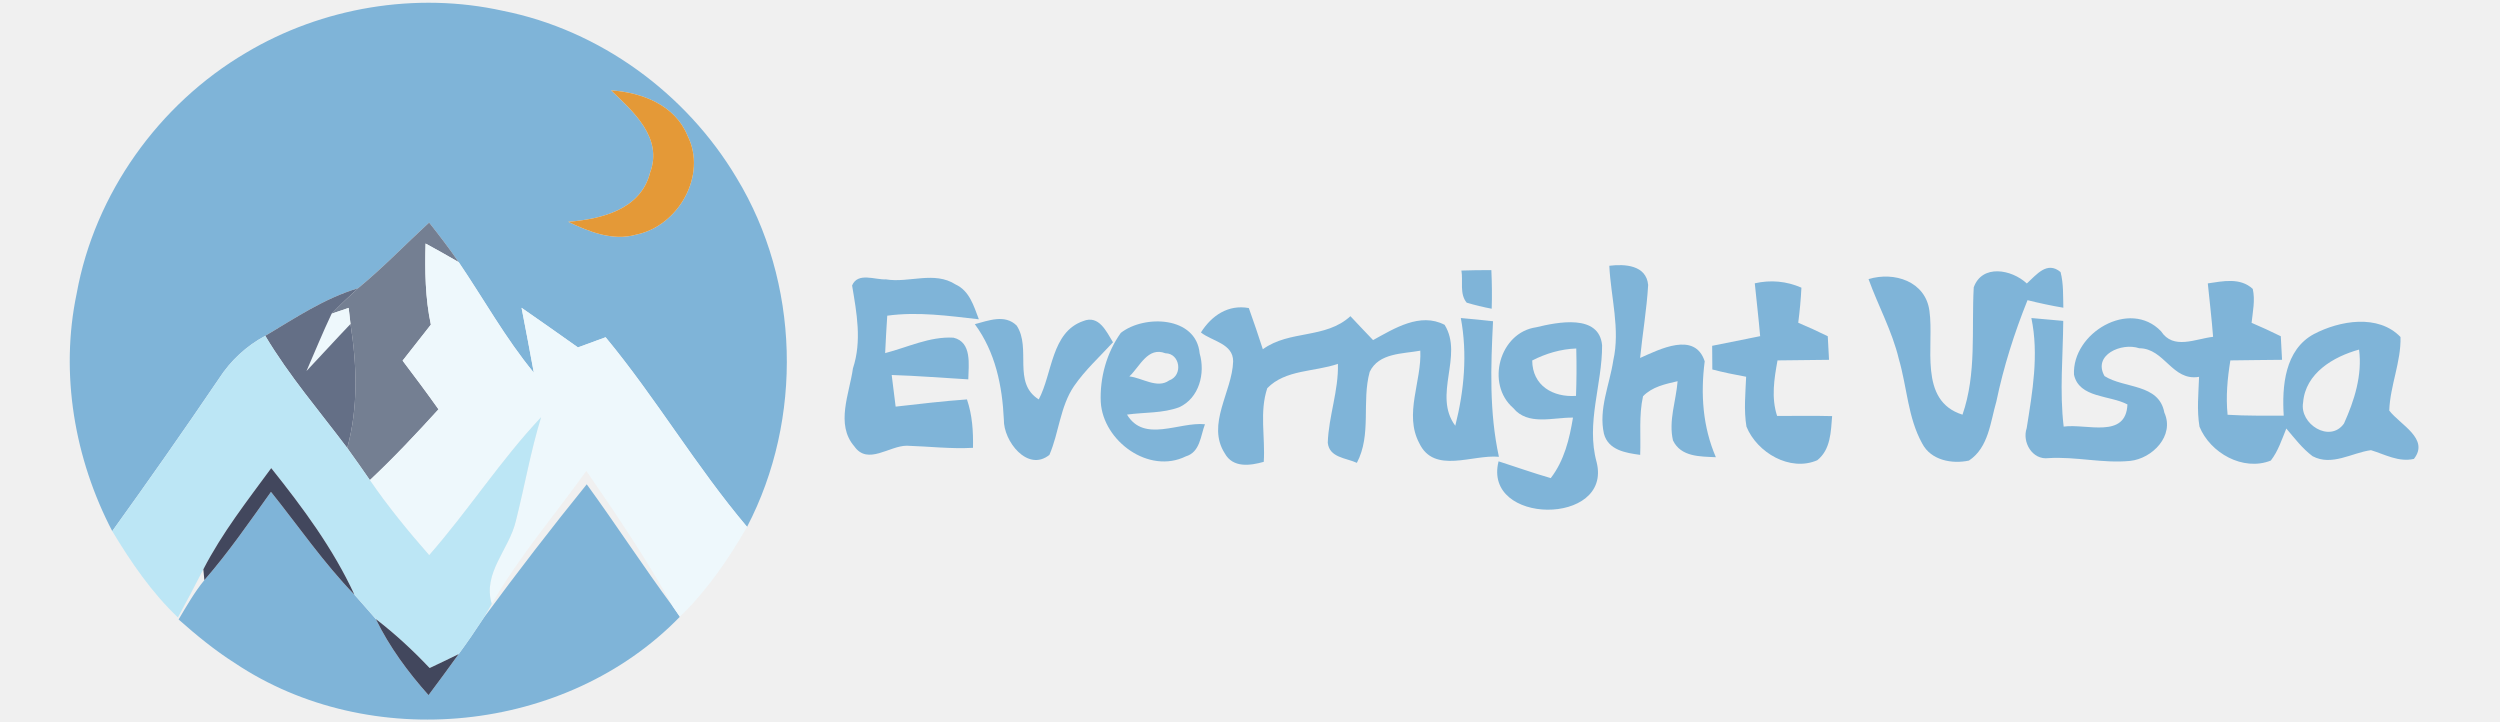
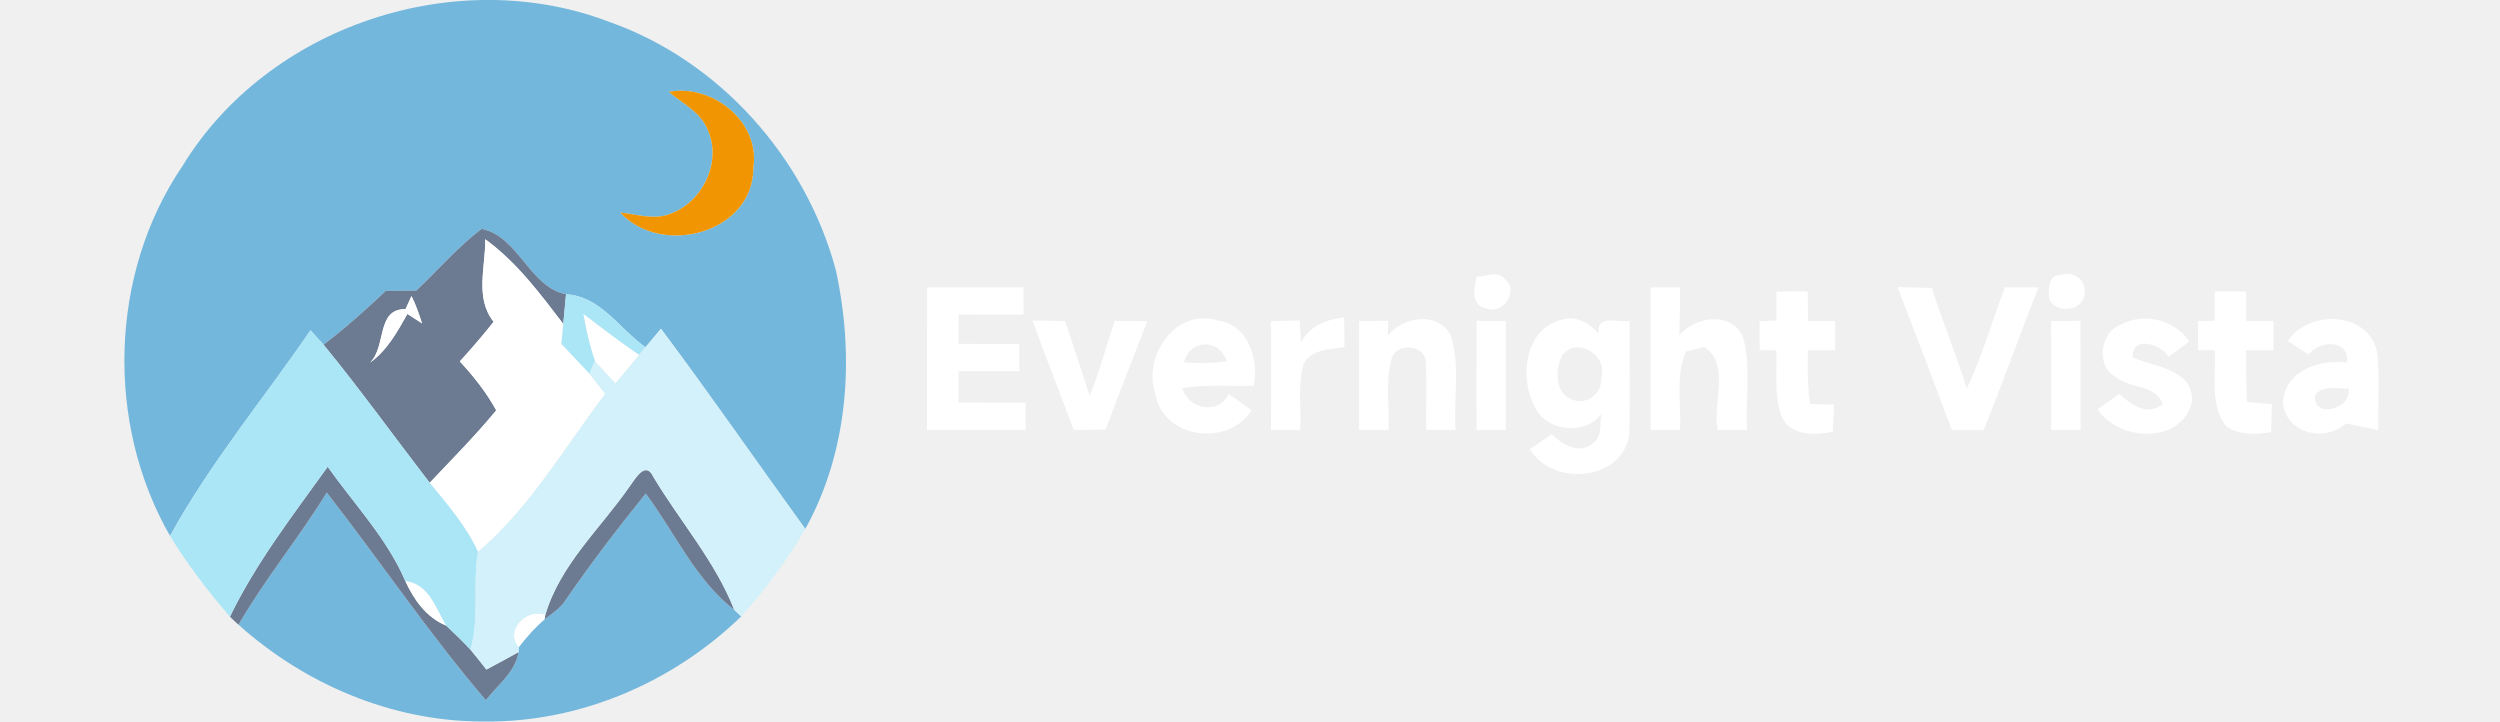
<svg xmlns="http://www.w3.org/2000/svg" width="298pt" height="86pt" viewBox="0 0 298 86" version="1.1">
-   <g id="#7fb4d8ff">
-     <path fill="#7fb4d8" opacity="1.00" d=" M 29.31 6.30 C 38.40 0.87 49.60 -1.01 59.95 1.29 C 71.50 3.59 81.79 11.11 87.80 21.20 C 95.35 33.62 95.76 49.92 89.05 62.80 C 82.97 55.61 78.19 47.45 72.19 40.20 C 71.09 40.61 69.99 41.01 68.89 41.41 C 66.66 39.83 64.42 38.25 62.17 36.69 C 62.66 39.27 63.17 41.84 63.63 44.42 C 60.24 40.31 57.66 35.64 54.68 31.25 C 53.57 29.63 52.37 28.07 51.15 26.53 C 48.32 29.14 45.65 31.92 42.68 34.36 C 38.66 35.56 35.18 37.92 31.62 40.03 C 29.37 41.23 27.48 42.99 26.10 45.13 C 21.95 51.25 17.70 57.31 13.38 63.31 C 8.88 54.69 7.13 44.54 9.14 34.98 C 11.29 23.09 18.93 12.41 29.31 6.30 M 72.84 10.77 C 75.51 13.31 79.04 16.44 77.49 20.58 C 76.38 25.00 71.66 26.12 67.73 26.44 C 70.25 27.63 73.04 28.77 75.87 27.96 C 80.87 26.93 84.34 20.86 81.94 16.15 C 80.45 12.50 76.49 11.02 72.84 10.77 Z" />
-     <path fill="#7fb4d8" opacity="1.00" d=" M 174.20 32.25 C 175.39 32.21 176.58 32.19 177.77 32.20 C 177.84 33.73 177.86 35.27 177.81 36.80 C 176.80 36.61 175.81 36.37 174.83 36.08 C 173.95 35.03 174.42 33.50 174.20 32.25 Z" />
-     <path fill="#7fb4d8" opacity="1.00" d=" M 191.83 31.68 C 193.67 31.45 196.24 31.59 196.46 33.97 C 196.29 36.88 195.79 39.77 195.50 42.67 C 197.80 41.65 202.03 39.46 203.20 43.07 C 202.70 46.98 202.96 50.84 204.53 54.50 C 202.66 54.41 200.37 54.48 199.42 52.50 C 198.87 50.16 199.79 47.78 199.97 45.44 C 198.49 45.78 196.95 46.10 195.85 47.23 C 195.34 49.52 195.60 51.89 195.51 54.22 C 193.81 53.99 191.71 53.67 191.19 51.70 C 190.53 48.75 191.87 45.86 192.30 42.98 C 193.15 39.23 192.01 35.44 191.83 31.68 Z" />
-     <path fill="#7fb4d8" opacity="1.00" d=" M 235.27 34.25 C 236.27 31.46 239.78 32.10 241.60 33.79 C 242.74 32.76 244.01 31.07 245.62 32.43 C 245.98 33.81 245.91 35.26 245.95 36.68 C 244.51 36.44 243.08 36.13 241.68 35.78 C 240.11 39.69 238.83 43.71 237.97 47.84 C 237.25 50.31 237.05 53.34 234.70 54.90 C 232.67 55.34 230.16 54.86 229.13 52.87 C 227.41 49.78 227.32 46.13 226.34 42.79 C 225.55 39.47 223.88 36.46 222.73 33.27 C 225.79 32.34 229.53 33.53 229.99 37.07 C 230.58 41.20 228.61 47.76 233.93 49.43 C 235.63 44.52 234.99 39.31 235.27 34.25 Z" />
-     <path fill="#7fb4d8" opacity="1.00" d=" M 101.57 34.03 C 102.25 32.41 104.29 33.37 105.60 33.30 C 108.35 33.76 111.36 32.27 113.91 33.91 C 115.57 34.67 116.08 36.49 116.68 38.06 C 113.05 37.65 109.41 37.13 105.76 37.63 C 105.66 39.12 105.58 40.60 105.51 42.09 C 108.19 41.40 110.82 40.09 113.65 40.25 C 115.89 40.78 115.45 43.49 115.42 45.22 C 112.37 45.05 109.33 44.79 106.29 44.70 C 106.41 45.64 106.64 47.53 106.76 48.47 C 109.59 48.15 112.42 47.81 115.26 47.61 C 115.90 49.47 116.02 51.42 115.98 53.38 C 113.35 53.53 110.72 53.21 108.10 53.13 C 106.02 53.12 103.43 55.49 101.84 53.21 C 99.56 50.59 101.26 46.91 101.67 43.91 C 102.75 40.66 102.12 37.31 101.57 34.03 Z" />
-     <path fill="#7fb4d8" opacity="1.00" d=" M 209.17 33.77 C 211.06 33.34 212.95 33.51 214.73 34.29 C 214.66 35.69 214.53 37.08 214.35 38.47 C 215.54 38.97 216.71 39.51 217.87 40.08 C 217.91 40.78 217.99 42.19 218.02 42.89 C 215.98 42.93 213.93 42.92 211.88 42.96 C 211.48 45.16 211.12 47.40 211.83 49.58 C 214.02 49.59 216.20 49.54 218.39 49.60 C 218.24 51.47 218.22 53.58 216.62 54.86 C 213.37 56.27 209.44 53.95 208.18 50.86 C 207.85 48.89 208.06 46.89 208.14 44.91 C 206.78 44.66 205.43 44.39 204.11 44.04 C 204.10 43.34 204.09 41.92 204.09 41.22 C 205.99 40.83 207.90 40.46 209.81 40.07 C 209.63 37.97 209.38 35.87 209.17 33.77 Z" />
-     <path fill="#7fb4d8" opacity="1.00" d=" M 263.17 33.78 C 264.97 33.52 267.03 33.05 268.53 34.44 C 268.83 35.78 268.53 37.14 268.39 38.48 C 269.56 38.98 270.72 39.51 271.87 40.08 C 271.91 40.78 271.98 42.19 272.02 42.89 C 269.97 42.92 267.91 42.92 265.86 42.96 C 265.51 45.10 265.31 47.27 265.53 49.44 C 267.76 49.58 269.99 49.54 272.22 49.55 C 272.00 46.05 272.34 41.69 275.82 39.82 C 278.89 38.21 283.48 37.41 286.14 40.17 C 286.22 43.13 284.90 45.97 284.80 48.94 C 286.09 50.63 289.63 52.30 287.74 54.70 C 285.93 55.12 284.29 54.17 282.62 53.66 C 280.33 53.97 277.96 55.60 275.66 54.38 C 274.43 53.46 273.51 52.23 272.53 51.08 C 271.99 52.39 271.56 53.77 270.68 54.90 C 267.38 56.21 263.46 54.00 262.18 50.86 C 261.85 48.89 262.06 46.90 262.13 44.92 C 258.90 45.47 258.04 41.52 254.99 41.51 C 252.92 40.80 249.42 42.29 250.86 44.83 C 253.22 46.33 257.35 45.71 257.99 49.18 C 259.24 51.94 256.56 54.66 253.91 54.94 C 250.65 55.26 247.42 54.40 244.16 54.61 C 242.26 54.85 241.01 52.71 241.58 51.04 C 242.27 46.70 243.05 42.28 242.14 37.91 C 243.40 38.02 244.67 38.13 245.94 38.25 C 245.91 42.45 245.49 46.66 245.99 50.85 C 248.71 50.47 253.42 52.35 253.59 48.21 C 251.51 47.09 247.83 47.47 247.22 44.66 C 246.98 39.69 253.86 35.60 257.59 39.48 C 259.07 41.74 261.67 40.39 263.80 40.15 C 263.64 38.02 263.38 35.90 263.17 33.78 M 274.53 47.98 C 274.07 50.54 277.72 52.85 279.40 50.49 C 280.64 47.75 281.60 44.72 281.20 41.67 C 278.15 42.51 274.80 44.48 274.53 47.98 Z" />
-     <path fill="#7fb4d8" opacity="1.00" d=" M 143.15 39.63 C 144.42 37.62 146.39 36.27 148.86 36.72 C 149.45 38.34 149.99 39.99 150.53 41.63 C 153.72 39.31 157.98 40.43 160.97 37.69 C 161.87 38.64 162.76 39.60 163.67 40.54 C 166.20 39.15 169.28 37.20 172.20 38.72 C 174.48 42.41 170.75 47.09 173.47 50.75 C 174.53 46.56 174.93 42.18 174.13 37.91 C 175.41 38.02 176.69 38.15 177.97 38.29 C 177.70 43.69 177.51 49.11 178.67 54.45 C 175.52 54.15 170.95 56.55 169.18 52.83 C 167.33 49.37 169.48 45.45 169.30 41.80 C 167.20 42.19 164.36 42.05 163.27 44.32 C 162.29 47.87 163.52 51.79 161.74 55.17 C 160.45 54.58 158.46 54.56 158.27 52.78 C 158.37 49.62 159.57 46.57 159.48 43.37 C 156.70 44.34 153.24 44.03 151.06 46.27 C 150.11 49.09 150.83 52.13 150.64 55.05 C 149.02 55.51 146.97 55.80 146.00 54.05 C 143.77 50.58 146.88 46.72 146.99 43.08 C 147.01 40.95 144.47 40.68 143.15 39.63 Z" />
-     <path fill="#7fb4d8" opacity="1.00" d=" M 116.20 38.64 C 117.82 38.22 119.77 37.42 121.18 38.80 C 122.98 41.50 120.64 45.63 123.82 47.61 C 125.46 44.53 125.30 39.59 129.12 38.27 C 131.00 37.51 131.88 39.52 132.67 40.80 C 131.09 42.52 129.35 44.10 128.02 46.03 C 126.36 48.48 126.24 51.55 125.09 54.22 C 122.50 56.31 119.61 52.59 119.66 50.02 C 119.47 45.97 118.65 41.97 116.20 38.64 Z" />
-     <path fill="#7fb4d8" opacity="1.00" d=" M 133.60 39.68 C 136.41 37.48 142.59 37.69 143.00 42.13 C 143.69 44.50 142.95 47.44 140.57 48.54 C 138.59 49.28 136.41 49.13 134.34 49.42 C 136.38 52.82 140.54 50.26 143.63 50.57 C 143.10 51.96 143.06 53.89 141.35 54.40 C 136.94 56.57 131.48 52.57 131.21 47.91 C 131.09 45.01 131.91 42.05 133.60 39.68 M 134.62 44.87 C 136.14 45.03 137.95 46.37 139.36 45.35 C 141.06 44.74 140.66 42.12 138.92 42.11 C 136.81 41.29 135.87 43.70 134.62 44.87 Z" />
-     <path fill="#7fb4d8" opacity="1.00" d=" M 180.37 48.63 C 177.08 45.77 178.73 39.63 183.12 39.01 C 185.65 38.40 190.62 37.38 190.97 41.16 C 190.99 45.83 189.03 50.42 190.32 55.10 C 192.21 62.71 176.70 62.61 178.63 54.99 C 180.70 55.65 182.75 56.39 184.85 56.99 C 186.46 54.90 187.08 52.33 187.50 49.78 C 185.15 49.74 182.12 50.78 180.37 48.63 M 182.64 42.97 C 182.66 45.97 185.11 47.38 187.86 47.19 C 187.93 45.31 187.94 43.42 187.89 41.54 C 186.04 41.61 184.28 42.13 182.64 42.97 Z" />
-     <path fill="#7fb4d8" opacity="1.00" d=" M 32.30 58.63 C 35.59 62.74 38.58 67.10 42.25 70.89 C 43.09 71.86 43.95 72.83 44.80 73.79 C 46.42 77.12 48.63 80.11 51.08 82.86 C 52.29 81.25 53.49 79.61 54.67 77.97 C 55.72 76.56 56.70 75.10 57.67 73.63 C 61.64 68.24 65.73 62.93 69.94 57.73 C 73.45 62.55 76.69 67.55 80.23 72.34 C 80.43 72.63 80.83 73.23 81.04 73.52 C 67.51 87.46 44.08 89.80 27.98 79.03 C 25.59 77.51 23.40 75.71 21.29 73.84 C 22.24 72.24 23.17 70.60 24.36 69.15 C 27.25 65.83 29.74 62.21 32.30 58.63 Z" />
+   <g id="#73b7dcff">
+     <path fill="#73b7dc" opacity="1.00" d=" M 21.75 19.79 C 31.95 3.06 54.38 -4.37 72.63 2.61 C 85.77 7.24 96.02 18.78 99.62 32.16 C 101.89 42.45 101.17 53.72 95.99 63.05 C 90.24 55.11 84.67 47.05 78.79 39.19 C 78.17 39.92 77.55 40.65 76.94 41.39 C 73.83 39.21 71.60 35.30 67.47 35.08 C 63.10 34.22 61.83 28.18 57.40 27.28 C 54.56 29.46 52.21 32.20 49.61 34.65 C 48.40 34.66 47.20 34.66 45.99 34.67 C 43.62 36.92 41.17 39.10 38.57 41.09 C 38.18 40.66 37.40 39.80 37.01 39.37 C 31.43 47.53 25.04 55.19 20.27 63.88 C 12.56 50.46 13.03 32.63 21.75 19.79 M 79.74 10.95 C 81.36 12.36 83.52 13.34 84.35 15.46 C 86.13 19.37 83.67 24.25 79.68 25.57 C 77.80 26.21 75.83 25.53 73.94 25.34 C 78.91 30.71 89.85 27.75 89.80 19.96 C 90.62 14.49 84.90 9.98 79.74 10.95 Z" />
+     <path fill="#73b7dc" opacity="1.00" d=" M 28.43 74.47 C 31.59 68.99 35.65 64.10 38.95 58.71 C 45.33 66.91 51.15 75.55 57.91 83.46 C 59.31 81.66 61.43 80.11 61.81 77.73 L 61.83 77.14 C 62.75 75.95 63.74 74.81 64.89 73.84 C 65.82 73.14 66.84 72.48 67.47 71.46 C 70.45 67.12 73.66 62.93 76.97 58.83 C 80.44 63.47 82.88 69.10 87.53 72.71 C 87.74 72.90 88.15 73.28 88.36 73.47 C 80.22 81.35 69.13 86.13 57.74 86.00 L 57.28 86.00 C 46.62 85.94 36.33 81.54 28.43 74.47 Z" />
  </g>
-   <g id="#e49937ff">
-     <path fill="#e49937" opacity="1.00" d=" M 72.84 10.77 C 76.49 11.02 80.45 12.50 81.94 16.15 C 84.34 20.86 80.87 26.93 75.87 27.96 C 73.04 28.77 70.25 27.63 67.73 26.44 C 71.66 26.12 76.38 25.00 77.49 20.58 C 79.04 16.44 75.51 13.31 72.84 10.77 Z" />
+   <g id="#f19602ff">
+     <path fill="#f19602" opacity="1.00" d=" M 79.74 10.95 C 84.90 9.98 90.62 14.49 89.80 19.96 C 89.85 27.75 78.91 30.71 73.94 25.34 C 75.83 25.53 77.80 26.21 79.68 25.57 C 83.67 24.25 86.13 19.37 84.35 15.46 C 83.52 13.34 81.36 12.36 79.74 10.95 Z" />
  </g>
-   <g id="#747f92fe">
-     <path fill="#747f92" opacity="1.00" d=" M 42.68 34.36 C 45.65 31.92 48.32 29.14 51.15 26.53 C 52.37 28.07 53.57 29.63 54.68 31.25 C 53.38 30.48 52.05 29.76 50.73 29.03 C 50.64 32.27 50.68 35.52 51.36 38.70 C 50.24 40.13 49.11 41.56 47.99 42.99 C 49.44 44.90 50.88 46.83 52.27 48.79 C 49.63 51.69 46.95 54.55 44.09 57.23 C 43.20 55.95 42.31 54.66 41.39 53.40 C 42.72 48.57 42.55 43.52 41.78 38.62 C 41.72 38.14 41.61 37.18 41.56 36.70 C 41.05 36.87 40.04 37.22 39.53 37.39 C 40.54 36.34 41.60 35.34 42.68 34.36 Z" />
+   <g id="#6c7b91ff">
+     <path fill="#6c7b91" opacity="1.00" d=" M 57.40 27.28 C 61.83 28.18 63.10 34.22 67.47 35.08 C 67.39 35.96 67.22 37.73 67.14 38.61 C 64.34 34.96 61.61 31.26 57.84 28.52 C 57.89 31.83 56.57 35.49 58.84 38.36 C 57.56 39.98 56.20 41.55 54.81 43.08 C 56.46 44.86 57.98 46.77 59.15 48.91 C 56.66 51.94 53.90 54.71 51.22 57.55 C 47.00 52.07 42.96 46.45 38.57 41.09 C 41.17 39.10 43.62 36.92 45.99 34.67 C 47.20 34.66 48.40 34.66 49.61 34.65 C 52.21 32.20 54.56 29.46 57.40 27.28 M 48.34 36.85 C 44.81 36.80 46.10 41.33 44.09 43.24 C 46.14 41.78 47.36 39.56 48.56 37.42 L 50.31 38.55 C 49.95 37.45 49.58 36.34 49.05 35.29 L 48.34 36.85 Z" />
+     <path fill="#6c7b91" opacity="1.00" d=" M 75.09 57.93 C 75.77 56.98 76.98 54.89 77.89 56.86 C 81.07 62.17 85.25 66.90 87.53 72.71 C 82.88 69.10 80.44 63.47 76.97 58.83 C 73.66 62.93 70.45 67.12 67.47 71.46 C 66.84 72.48 65.82 73.14 64.89 73.84 L 65.00 73.30 C 66.77 67.28 71.62 62.96 75.09 57.93 Z" />
+     <path fill="#6c7b91" opacity="1.00" d=" M 27.41 73.51 C 30.51 67.09 34.92 61.41 39.06 55.64 C 42.23 60.11 46.12 64.16 48.31 69.25 C 49.33 71.49 50.83 73.60 53.18 74.57 C 54.18 75.50 55.16 76.46 56.09 77.45 C 56.73 78.23 57.36 79.01 57.98 79.81 C 59.26 79.13 60.54 78.43 61.81 77.73 C 61.43 80.11 59.31 81.66 57.91 83.46 C 51.15 75.55 45.33 66.91 38.95 58.71 C 35.65 64.10 31.59 68.99 28.43 74.47 C 28.08 74.16 27.74 73.84 27.41 73.51 Z" />
  </g>
-   <g id="#eef8fcff">
-     <path fill="#eef8fc" opacity="1.00" d=" M 50.73 29.03 C 52.05 29.76 53.38 30.48 54.68 31.25 C 57.66 35.64 60.24 40.31 63.63 44.42 C 63.17 41.84 62.66 39.27 62.17 36.69 C 64.42 38.25 66.66 39.83 68.89 41.41 C 69.99 41.01 71.09 40.61 72.19 40.20 C 78.19 47.45 82.97 55.61 89.05 62.80 C 86.82 66.67 84.27 70.40 81.04 73.52 C 80.83 73.23 80.43 72.63 80.23 72.34 C 77.12 66.73 73.53 61.41 69.89 56.13 C 66.12 61.41 61.86 66.35 58.62 71.99 C 57.49 68.30 60.71 65.48 61.49 62.10 C 62.53 57.99 63.25 53.80 64.50 49.73 C 59.65 54.88 55.82 60.86 51.16 66.17 C 48.65 63.31 46.24 60.37 44.09 57.23 C 46.95 54.55 49.63 51.69 52.27 48.79 C 50.88 46.83 49.44 44.90 47.99 42.99 C 49.11 41.56 50.24 40.13 51.36 38.70 C 50.68 35.52 50.64 32.27 50.73 29.03 Z" />
-     <path fill="#eef8fc" opacity="1.00" d=" M 39.53 37.39 C 40.04 37.22 41.05 36.87 41.56 36.70 C 41.61 37.18 41.72 38.14 41.78 38.62 C 40.01 40.47 38.29 42.37 36.53 44.23 C 37.53 41.95 38.46 39.64 39.53 37.39 Z" />
+   <g id="#ffffffff">
+     <path fill="#ffffff" opacity="1.00" d=" M 57.84 28.52 C 61.61 31.26 64.34 34.96 67.14 38.61 C 67.09 39.20 66.97 40.40 66.92 40.99 C 68.03 42.17 69.15 43.34 70.26 44.54 C 70.88 45.34 71.51 46.15 72.14 46.95 C 67.29 53.36 63.15 60.53 56.98 65.78 C 55.58 62.70 53.33 60.15 51.22 57.55 C 53.90 54.71 56.66 51.94 59.15 48.91 C 57.98 46.77 56.46 44.86 54.81 43.08 C 56.20 41.55 57.56 39.98 58.84 38.36 C 56.57 35.49 57.89 31.83 57.84 28.52 Z" />
+     <path fill="#ffffff" opacity="1.00" d=" M 176.03 32.98 C 177.10 32.98 178.59 32.18 179.40 33.28 C 181.10 34.74 179.12 37.62 177.08 36.72 C 175.25 36.41 175.74 34.22 176.03 32.98 Z" />
+     <path fill="#ffffff" opacity="1.00" d=" M 245.59 32.79 C 247.09 32.23 248.79 33.38 248.46 35.06 C 248.30 37.12 245.03 37.47 244.28 35.64 C 244.15 34.62 244.10 32.74 245.59 32.79 Z" />
+     <path fill="#ffffff" opacity="1.00" d=" M 110.49 34.26 C 114.32 34.24 118.15 34.26 121.99 34.25 C 121.99 35.06 122.00 36.68 122.01 37.50 C 119.43 37.50 116.84 37.51 114.26 37.49 C 114.25 38.66 114.25 39.82 114.24 40.99 C 116.66 41.00 119.08 41.00 121.50 41.00 C 121.50 41.81 121.50 43.44 121.50 44.25 C 119.08 44.25 116.67 44.25 114.26 44.25 C 114.25 45.50 114.25 46.74 114.25 47.99 C 116.91 48.00 119.58 48.00 122.25 48.00 C 122.25 48.81 122.25 50.44 122.25 51.25 C 118.33 51.25 114.42 51.25 110.50 51.25 C 110.49 45.59 110.51 39.93 110.49 34.26 Z" />
+     <path fill="#ffffff" opacity="1.00" d=" M 211.75 34.76 C 212.99 34.75 214.24 34.75 215.49 34.74 C 215.49 35.91 215.50 37.08 215.51 38.25 C 216.32 38.25 217.94 38.25 218.75 38.26 C 218.75 39.42 218.75 40.58 218.75 41.75 C 217.94 41.75 216.32 41.75 215.51 41.75 C 215.46 43.89 215.43 46.04 215.76 48.16 C 216.47 48.18 217.90 48.21 218.61 48.23 C 218.56 49.30 218.52 50.38 218.48 51.46 C 216.38 51.91 213.37 51.99 212.37 49.64 C 211.45 47.13 211.83 44.38 211.74 41.76 C 211.24 41.75 210.25 41.74 209.75 41.74 C 209.75 40.88 209.74 39.16 209.74 38.30 C 210.24 38.28 211.25 38.23 211.75 38.21 C 211.75 37.06 211.75 35.91 211.75 34.76 Z" />
+     <path fill="#ffffff" opacity="1.00" d=" M 226.19 34.22 C 227.55 34.26 228.92 34.27 230.28 34.33 C 231.54 38.37 233.20 42.27 234.44 46.32 C 236.28 42.43 237.47 38.28 238.98 34.25 C 240.31 34.25 241.64 34.25 242.98 34.26 C 240.76 39.91 238.72 45.64 236.45 51.27 C 235.51 51.27 233.61 51.27 232.67 51.26 C 230.52 45.58 228.38 39.89 226.19 34.22 Z" />
+     <path fill="#ffffff" opacity="1.00" d=" M 196.75 34.26 C 197.63 34.26 199.39 34.26 200.27 34.26 C 200.25 36.16 200.25 38.07 200.16 39.98 C 202.10 37.72 206.31 37.05 207.76 40.15 C 208.77 43.75 208.03 47.56 208.25 51.25 C 207.37 51.25 205.63 51.25 204.75 51.25 C 204.08 48.09 206.32 43.40 203.14 41.36 C 202.60 41.49 201.52 41.77 200.97 41.91 C 199.67 44.84 200.45 48.15 200.25 51.25 C 199.38 51.25 197.63 51.25 196.75 51.25 C 196.74 45.58 196.75 39.92 196.75 34.26 Z" />
+     <path fill="#ffffff" opacity="1.00" d=" M 264.00 34.75 C 264.94 34.75 266.81 34.75 267.74 34.75 C 267.74 35.92 267.75 37.08 267.76 38.25 C 268.57 38.25 270.18 38.25 270.99 38.25 C 270.99 39.41 270.99 40.58 271.00 41.75 C 270.19 41.75 268.56 41.75 267.75 41.75 C 267.71 43.81 267.76 45.87 267.84 47.92 C 268.58 47.99 270.07 48.11 270.81 48.18 C 270.77 49.29 270.74 50.40 270.71 51.52 C 268.88 51.77 266.85 51.95 265.30 50.74 C 263.38 48.18 264.19 44.73 263.99 41.76 C 263.50 41.76 262.50 41.74 262.00 41.74 C 262.00 40.58 262.00 39.42 262.00 38.26 C 262.50 38.26 263.50 38.25 264.00 38.24 C 264.00 37.37 264.00 35.62 264.00 34.75 Z" />
+     <path fill="#ffffff" opacity="1.00" d=" M 48.34 36.85 L 49.05 35.29 C 49.58 36.34 49.95 37.45 50.31 38.55 L 48.56 37.42 C 47.36 39.56 46.14 41.78 44.09 43.24 C 46.10 41.33 44.81 36.80 48.34 36.85 Z" />
+     <path fill="#ffffff" opacity="1.00" d=" M 69.53 37.40 C 71.71 39.08 73.91 40.75 76.19 42.30 C 75.25 43.44 74.31 44.58 73.36 45.71 C 72.54 44.82 71.72 43.95 70.92 43.04 C 70.29 41.20 69.86 39.31 69.53 37.40 Z" />
+     <path fill="#ffffff" opacity="1.00" d=" M 123.07 38.21 C 124.36 38.23 125.65 38.25 126.95 38.26 C 127.98 41.22 128.89 44.21 129.88 47.18 C 131.09 44.27 131.87 41.22 132.87 38.24 C 134.16 38.25 135.46 38.27 136.76 38.29 C 135.11 42.61 133.36 46.88 131.79 51.22 C 130.52 51.23 129.24 51.24 127.97 51.24 C 126.39 46.88 124.64 42.58 123.07 38.21 Z" />
+     <path fill="#ffffff" opacity="1.00" d=" M 137.71 46.97 C 136.19 42.43 140.15 36.62 145.20 38.21 C 148.84 38.73 150.04 42.84 149.45 46.00 C 146.61 46.04 143.75 45.81 140.93 46.26 C 141.61 48.77 145.25 49.53 146.45 46.95 C 147.37 47.58 148.29 48.24 149.18 48.91 C 146.41 53.31 138.63 52.30 137.71 46.97 M 141.13 43.22 C 142.83 43.27 144.55 43.37 146.23 43.04 C 145.36 40.31 141.77 40.41 141.13 43.22 Z" />
+     <path fill="#ffffff" opacity="1.00" d=" M 151.49 38.28 C 152.63 38.25 153.77 38.23 154.91 38.20 C 154.96 38.85 155.05 40.15 155.09 40.80 C 156.16 38.83 158.10 38.06 160.23 37.84 C 160.24 38.72 160.25 40.49 160.26 41.37 C 158.57 41.67 156.42 41.59 155.42 43.29 C 154.66 45.87 155.11 48.60 155.00 51.25 C 154.13 51.25 152.38 51.25 151.50 51.25 C 151.49 46.92 151.51 42.60 151.49 38.28 Z" />
+     <path fill="#ffffff" opacity="1.00" d=" M 162.01 38.25 C 162.88 38.24 164.61 38.24 165.48 38.24 C 165.47 38.68 165.44 39.56 165.43 40.00 C 167.26 37.69 171.50 37.07 172.96 40.04 C 174.06 43.66 173.27 47.53 173.50 51.25 C 172.62 51.25 170.87 51.25 170.00 51.25 C 169.96 48.49 170.09 45.73 169.95 42.98 C 169.60 40.94 166.31 40.88 165.86 42.83 C 165.11 45.56 165.65 48.45 165.50 51.25 C 164.63 51.25 162.88 51.25 162.00 51.25 C 162.00 46.91 161.99 42.58 162.01 38.25 Z" />
+     <path fill="#ffffff" opacity="1.00" d=" M 176.01 38.24 C 177.17 38.25 178.34 38.25 179.51 38.27 C 179.49 42.59 179.51 46.92 179.49 51.25 C 178.62 51.25 176.88 51.25 176.00 51.25 C 176.00 46.91 175.99 42.58 176.01 38.24 Z" />
+     <path fill="#ffffff" opacity="1.00" d=" M 186.16 38.13 C 187.84 37.53 189.48 38.55 190.56 39.77 C 190.25 37.41 192.83 38.47 194.25 38.24 C 194.19 42.82 194.36 47.40 194.19 51.98 C 193.17 57.41 185.03 57.98 182.36 53.55 C 183.23 52.94 184.10 52.34 184.98 51.75 C 186.18 53.02 188.40 54.26 189.93 52.78 C 191.05 52.03 190.61 50.46 190.92 49.33 C 188.82 52.05 184.00 51.42 182.79 48.16 C 181.10 44.76 181.89 39.07 186.16 38.13 M 186.28 42.25 C 185.35 43.91 185.27 46.91 187.45 47.65 C 189.18 48.33 190.99 46.86 190.86 45.05 C 191.71 42.44 188.18 40.09 186.28 42.25 Z" />
+     <path fill="#ffffff" opacity="1.00" d=" M 244.49 38.26 C 245.66 38.25 246.82 38.25 247.99 38.24 C 248.01 42.58 248.00 46.91 248.00 51.25 C 247.12 51.25 245.38 51.25 244.50 51.25 C 244.49 46.92 244.50 42.59 244.49 38.26 Z" />
+     <path fill="#ffffff" opacity="1.00" d=" M 252.78 38.71 C 255.52 37.18 259.21 38.12 260.97 40.70 C 260.35 41.16 259.12 42.08 258.50 42.54 C 257.60 40.99 254.06 39.92 254.23 42.61 C 256.89 43.79 261.49 43.97 261.28 47.91 C 260.05 52.99 252.55 52.66 250.04 48.78 C 250.89 48.17 251.75 47.57 252.61 46.97 C 254.04 48.20 255.91 49.67 257.81 48.16 C 256.97 45.79 253.81 46.36 252.13 44.89 C 249.80 43.65 250.35 39.57 252.78 38.71 Z" />
+     <path fill="#ffffff" opacity="1.00" d=" M 272.69 40.65 C 275.24 36.82 282.43 37.11 283.38 42.08 C 283.65 45.13 283.44 48.20 283.50 51.27 C 282.53 51.07 280.59 50.67 279.62 50.47 C 277.11 52.79 272.48 51.66 272.13 48.03 C 272.29 44.18 276.49 42.79 279.76 43.23 C 280.09 40.37 276.43 40.56 275.18 42.26 C 274.56 41.86 273.31 41.06 272.69 40.65 M 275.97 47.09 C 275.61 50.02 280.39 48.78 279.96 46.32 C 278.59 46.37 276.96 45.82 275.97 47.09 Z" />
+     <path fill="#ffffff" opacity="1.00" d=" M 48.31 69.25 C 51.10 69.56 51.97 72.50 53.18 74.57 C 50.83 73.60 49.33 71.49 48.31 69.25 Z" />
+     <path fill="#ffffff" opacity="1.00" d=" M 61.83 77.14 C 60.08 75.14 62.82 72.43 65.00 73.30 L 64.89 73.84 C 63.74 74.81 62.75 75.95 61.83 77.14 Z" />
  </g>
-   <g id="#646f86ff">
-     <path fill="#646f86" opacity="1.00" d=" M 31.62 40.03 C 35.18 37.92 38.66 35.56 42.68 34.36 C 41.60 35.34 40.54 36.34 39.53 37.39 C 38.46 39.64 37.53 41.95 36.53 44.23 C 38.29 42.37 40.01 40.47 41.78 38.62 C 42.55 43.52 42.72 48.57 41.39 53.40 C 38.07 48.99 34.46 44.79 31.62 40.03 Z" />
+   <g id="#abe6f7ff">
+     <path fill="#abe6f7" opacity="1.00" d=" M 67.47 35.08 C 71.60 35.30 73.83 39.21 76.94 41.39 C 76.75 41.62 76.37 42.07 76.19 42.30 C 73.91 40.75 71.71 39.08 69.53 37.40 C 69.86 39.31 70.29 41.20 70.92 43.04 C 70.75 43.42 70.42 44.16 70.26 44.54 C 69.15 43.34 68.03 42.17 66.92 40.99 C 66.97 40.40 67.09 39.20 67.14 38.61 C 67.22 37.73 67.39 35.96 67.47 35.08 Z" />
+     <path fill="#abe6f7" opacity="1.00" d=" M 20.27 63.88 C 25.04 55.19 31.43 47.53 37.01 39.37 C 37.40 39.80 38.18 40.66 38.57 41.09 C 42.96 46.45 47.00 52.07 51.22 57.55 C 53.33 60.15 55.58 62.70 56.98 65.78 C 56.31 69.65 57.18 73.63 56.09 77.45 C 55.16 76.46 54.18 75.50 53.18 74.57 C 51.97 72.50 51.10 69.56 48.31 69.25 C 46.12 64.16 42.23 60.11 39.06 55.64 C 34.92 61.41 30.51 67.09 27.41 73.51 C 24.80 70.48 22.34 67.30 20.27 63.88 Z" />
  </g>
-   <g id="#bce6f5ff">
-     <path fill="#bce6f5" opacity="1.00" d=" M 26.10 45.13 C 27.48 42.99 29.37 41.23 31.62 40.03 C 34.46 44.79 38.07 48.99 41.39 53.40 C 42.31 54.66 43.20 55.95 44.09 57.23 C 46.24 60.37 48.65 63.31 51.16 66.17 C 55.82 60.86 59.65 54.88 64.50 49.73 C 63.25 53.80 62.53 57.99 61.49 62.10 C 60.71 65.48 57.49 68.30 58.62 71.99 C 58.38 72.40 57.91 73.22 57.67 73.63 C 56.70 75.10 55.72 76.56 54.67 77.97 C 53.52 78.53 52.37 79.09 51.21 79.63 C 49.22 77.52 47.10 75.56 44.80 73.79 C 43.95 72.83 43.09 71.86 42.25 70.89 C 39.71 65.38 36.09 60.51 32.33 55.80 C 29.47 59.70 26.46 63.54 24.24 67.86 C 23.26 69.79 22.24 71.69 21.21 73.60 C 18.06 70.61 15.61 67.01 13.38 63.31 C 17.70 57.31 21.95 51.25 26.10 45.13 Z" />
-   </g>
-   <g id="#42475dff">
-     <path fill="#42475d" opacity="1.00" d=" M 32.33 55.80 C 36.09 60.51 39.71 65.38 42.25 70.89 C 38.58 67.10 35.59 62.74 32.30 58.63 C 29.74 62.21 27.25 65.83 24.36 69.15 C 24.33 68.83 24.27 68.18 24.24 67.86 C 26.46 63.54 29.47 59.70 32.33 55.80 Z" />
-     <path fill="#42475d" opacity="1.00" d=" M 44.80 73.79 C 47.10 75.56 49.22 77.52 51.21 79.63 C 52.37 79.09 53.52 78.53 54.67 77.97 C 53.49 79.61 52.29 81.25 51.08 82.86 C 48.63 80.11 46.42 77.12 44.80 73.79 Z" />
+   <g id="#d3f1faff">
+     <path fill="#d3f1fa" opacity="1.00" d=" M 76.94 41.39 C 77.55 40.65 78.17 39.92 78.79 39.19 C 84.67 47.05 90.24 55.11 95.99 63.05 C 93.84 66.79 91.23 70.26 88.36 73.47 C 88.15 73.28 87.74 72.90 87.53 72.71 C 85.25 66.90 81.07 62.17 77.89 56.86 C 76.98 54.89 75.77 56.98 75.09 57.93 C 71.62 62.96 66.77 67.28 65.00 73.30 C 62.82 72.43 60.08 75.14 61.83 77.14 L 61.81 77.73 C 60.54 78.43 59.26 79.13 57.98 79.81 C 57.36 79.01 56.73 78.23 56.09 77.45 C 57.18 73.63 56.31 69.65 56.98 65.78 C 63.15 60.53 67.29 53.36 72.14 46.95 C 71.51 46.15 70.88 45.34 70.26 44.54 C 70.42 44.16 70.75 43.42 70.92 43.04 C 71.72 43.95 72.54 44.82 73.36 45.71 C 74.31 44.58 75.25 43.44 76.19 42.30 C 76.37 42.07 76.75 41.62 76.94 41.39 Z" />
  </g>
</svg>
